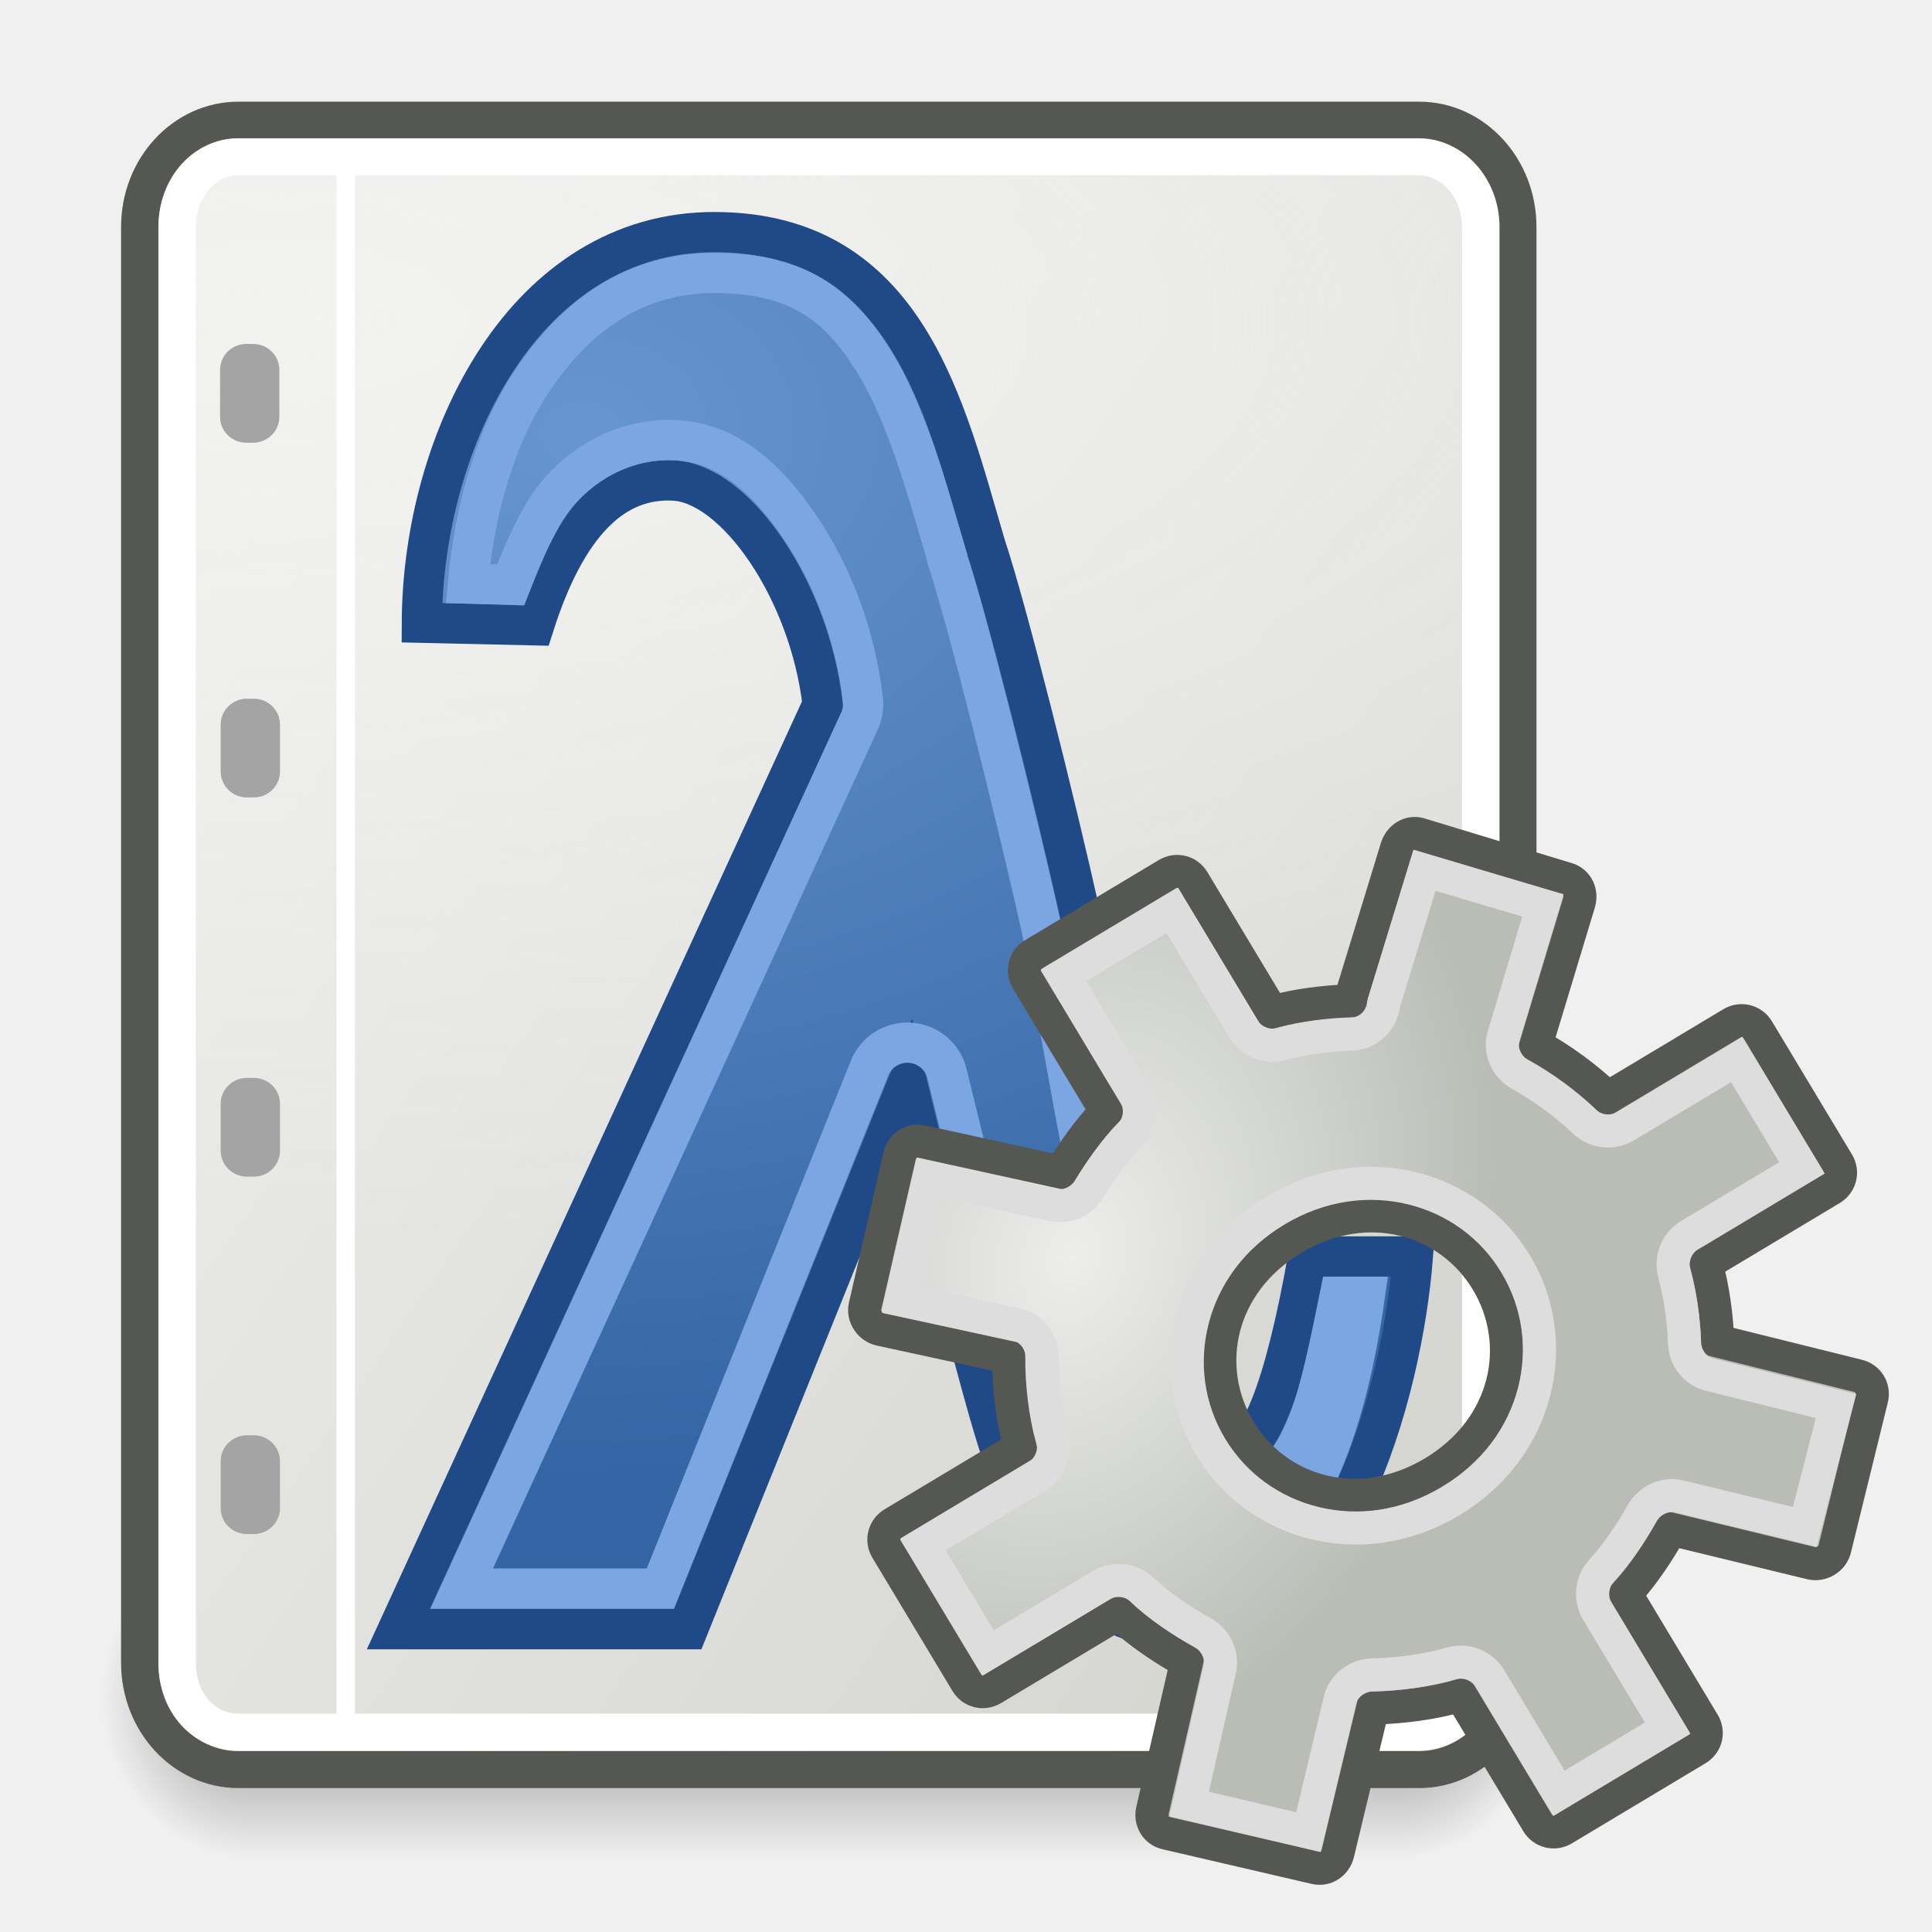
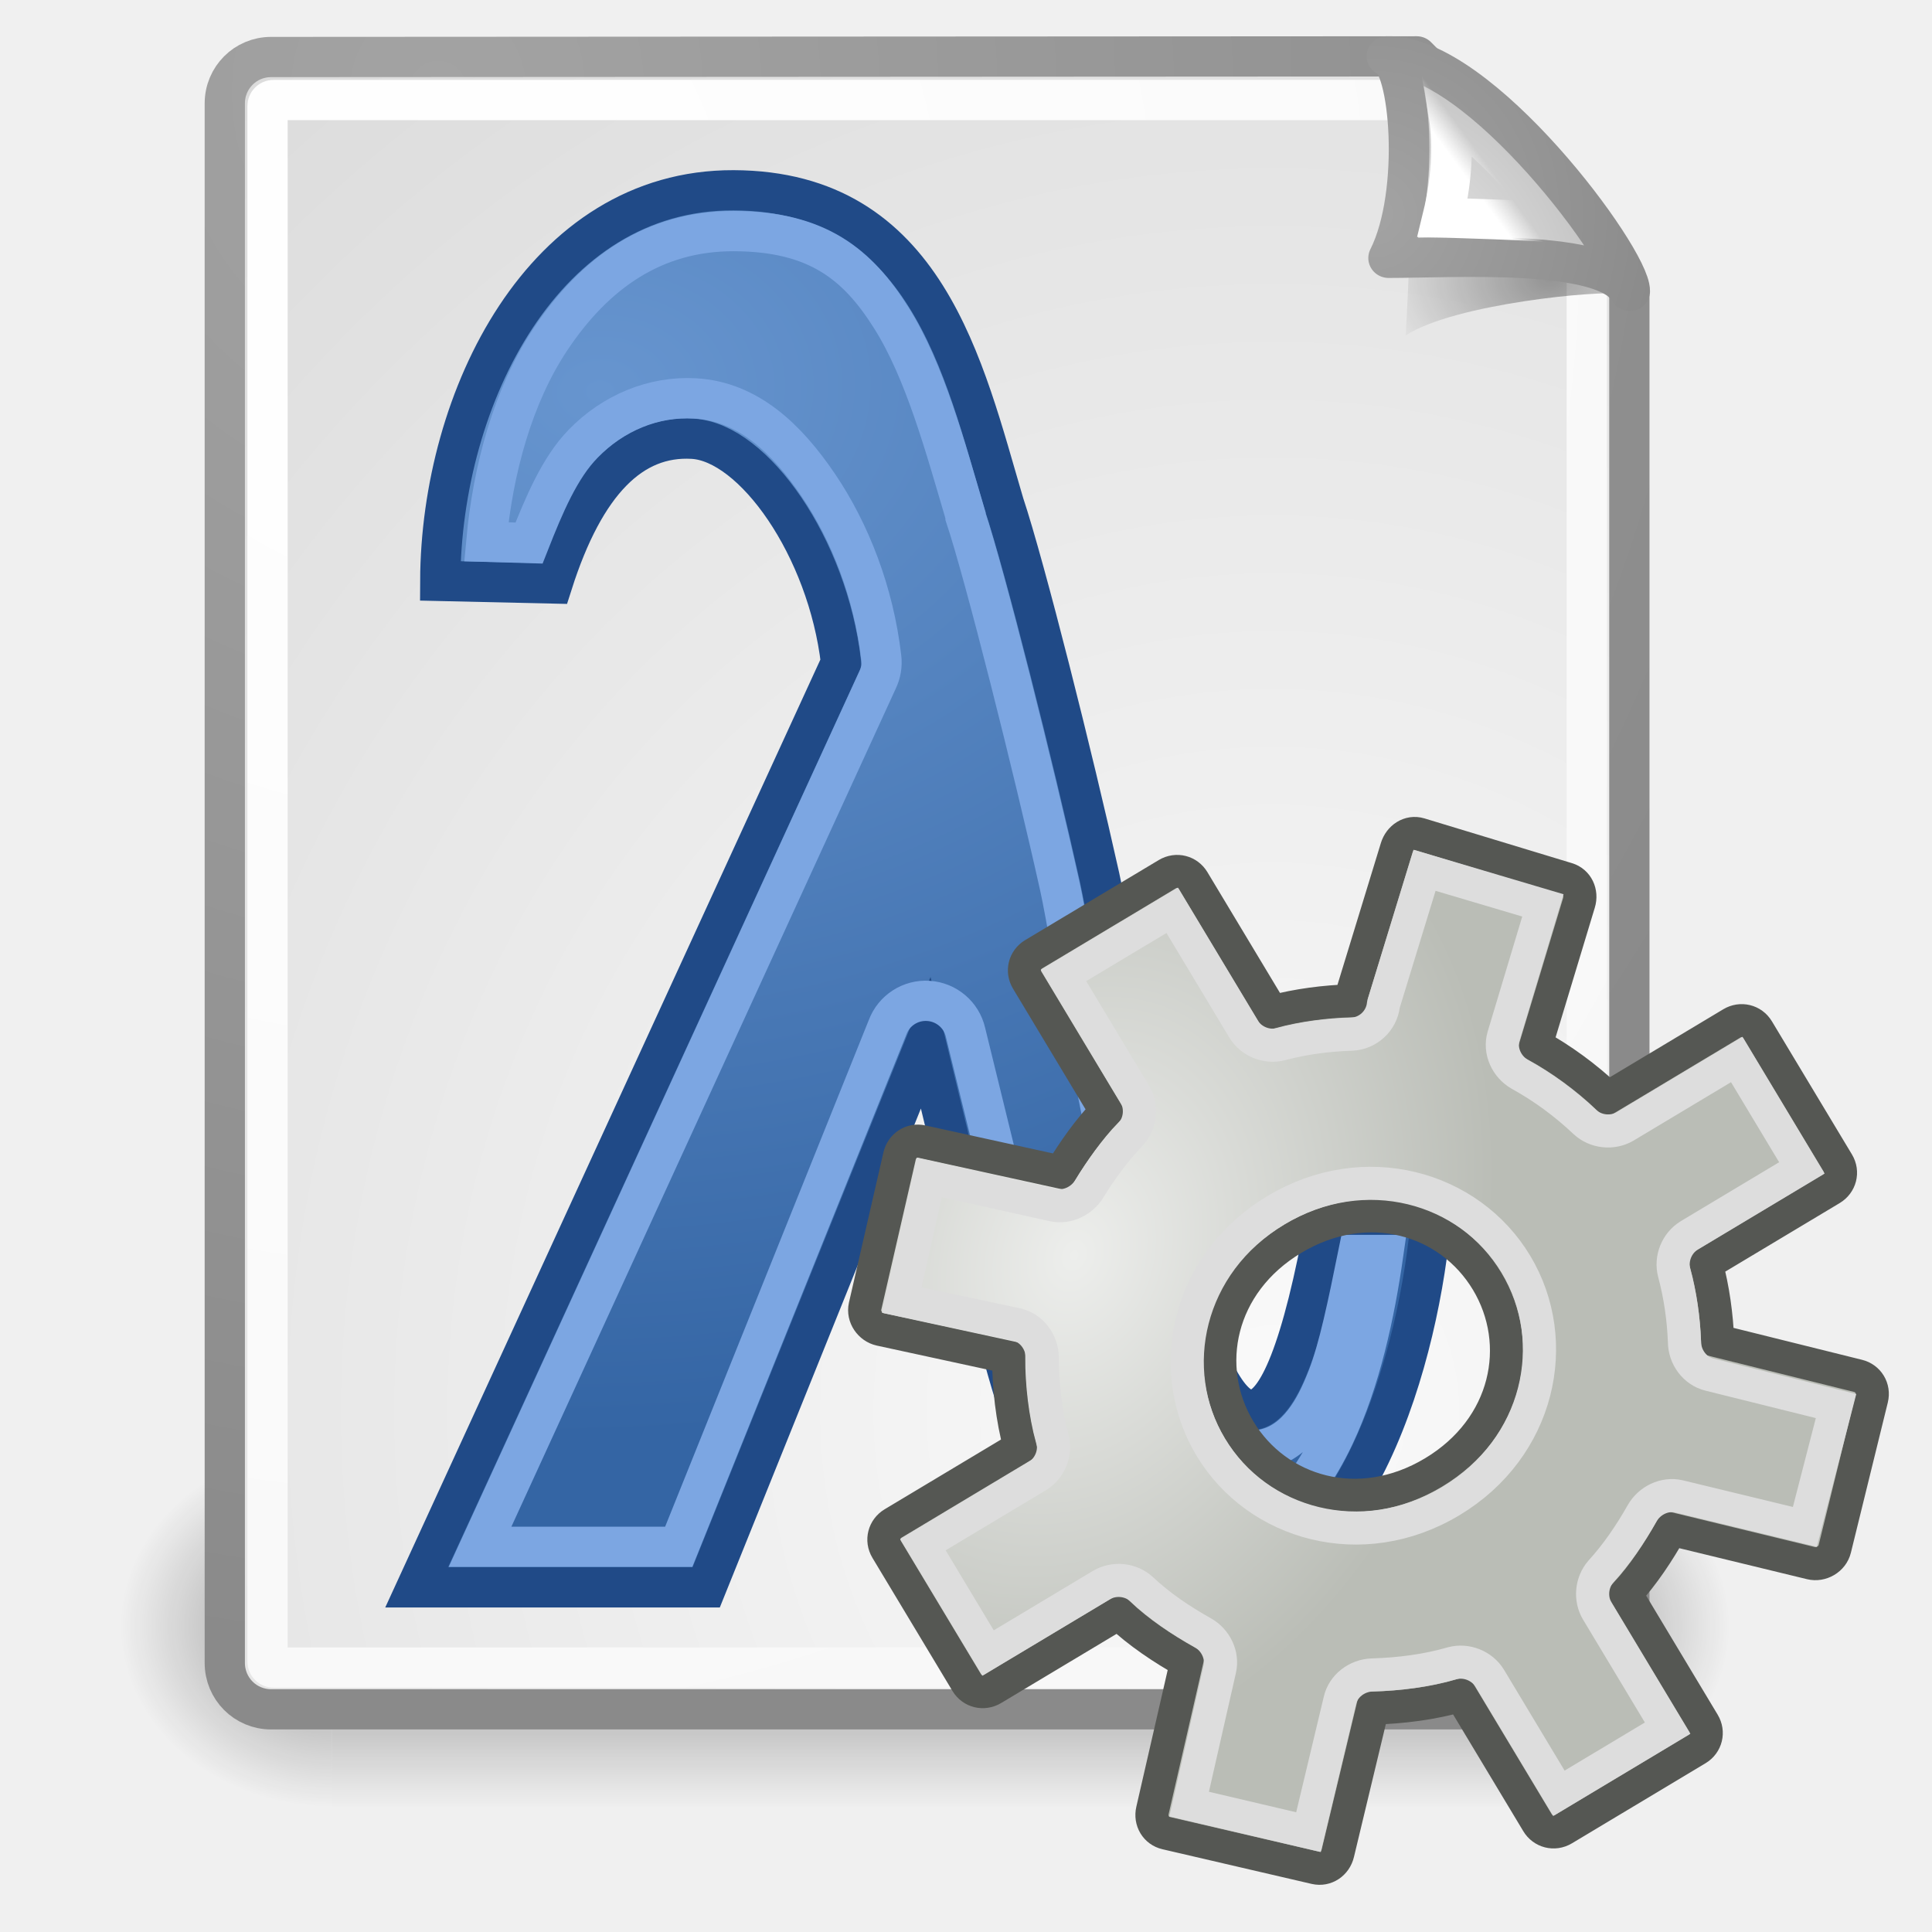
<svg xmlns="http://www.w3.org/2000/svg" xmlns:xlink="http://www.w3.org/1999/xlink" width="48px" height="48px" id="svg11300">
  <defs id="defs3">
    <linearGradient id="linearGradient3990">
      <stop style="stop-color:#6795cf;stop-opacity:1;" offset="0" id="stop3992" />
      <stop style="stop-color:#3465a4;stop-opacity:1;" offset="1" id="stop3994" />
    </linearGradient>
    <linearGradient id="linearGradient8440">
      <stop style="stop-color:#edeeec;stop-opacity:1;" offset="0" id="stop8442" />
      <stop style="stop-color:#babdb6;stop-opacity:1;" offset="1" id="stop8444" />
    </linearGradient>
-     <linearGradient id="linearGradient51765">
-       <stop style="stop-color:#000000;stop-opacity:1" offset="0" id="stop51767" />
-       <stop style="stop-color:#000000;stop-opacity:0" offset="1" id="stop51769" />
+     <radialGradient xlink:href="#linearGradient8440" id="radialGradient2489" gradientUnits="userSpaceOnUse" gradientTransform="matrix(0.664143,0.4987188,-0.6514275,0.8675051,-6.592732,-24.79392)" cx="56.704" cy="10.241" fx="56.704" fy="10.241" r="14.75" />
+     <radialGradient xlink:href="#linearGradient3990" id="radialGradient4002" gradientUnits="userSpaceOnUse" gradientTransform="matrix(0.1335212,1.979235,-2.592362,0.1748831,-12.54898,95.6971)" cx="-45.67" cy="10.424" fx="-45.67" fy="10.424" r="13.104" />
+     <linearGradient y2="38.07" x2="34.17" y1="36.921" x1="33.396" gradientTransform="matrix(-2.48131e-2,-0.756771,0.756567,-2.481981e-2,8.221918,36.1682)" gradientUnits="userSpaceOnUse" id="linearGradient1929" xlink:href="#linearGradient2251" />
+     <radialGradient r="37.752" fy="2.367" fx="31.863" cy="2.367" cx="31.863" gradientTransform="matrix(0.331735,0,0,0.353831,20.10526,9.5823)" gradientUnits="userSpaceOnUse" id="radialGradient1927" xlink:href="#linearGradient269" />
+     <radialGradient r="86.708" fy="14.937" fx="30.654" cy="14.937" cx="30.654" gradientTransform="matrix(0.148355,1.009137e-2,-1.104438e-2,0.162365,25.06011,12.81706)" gradientUnits="userSpaceOnUse" id="radialGradient1925" xlink:href="#linearGradient259" />
+     <radialGradient r="4.293" fy="12.989" fx="37.03" cy="12.989" cx="37.03" gradientTransform="matrix(1.744653,0,0,1.283833,-26.58256,-3.478359)" gradientUnits="userSpaceOnUse" id="radialGradient1923" xlink:href="#linearGradient4790" />
+     <linearGradient y2="39.999" x2="25.058" y1="47.028" x1="25.058" gradientUnits="userSpaceOnUse" id="linearGradient3721" xlink:href="#linearGradient3702" />
+     <radialGradient r="2.5" fy="43.5" fx="4.993" cy="43.5" cx="4.993" gradientTransform="matrix(2.003784,0,0,1.4,-20.01187,-104.4)" gradientUnits="userSpaceOnUse" id="radialGradient3719" xlink:href="#linearGradient3688" />
+     <radialGradient r="2.5" fy="43.5" fx="4.993" cy="43.5" cx="4.993" gradientTransform="matrix(2.003784,0,0,1.4,27.98813,-17.4)" gradientUnits="userSpaceOnUse" id="radialGradient3717" xlink:href="#linearGradient3688" />
+     <radialGradient r="38.159" fy="7.268" fx="8.144" cy="7.268" cx="8.144" gradientTransform="matrix(0.968273,0,0,1.032767,3.353553,0.646447)" gradientUnits="userSpaceOnUse" id="radialGradient15668" xlink:href="#linearGradient15662" />
+     <radialGradient r="86.708" fy="35.737" fx="33.967" cy="35.737" cx="33.967" gradientTransform="matrix(0.961084,0,0,1.044459,-4.060961e-3,-0.142424)" gradientUnits="userSpaceOnUse" id="radialGradient15658" xlink:href="#linearGradient259" />
+     <radialGradient r="37.752" fy="3.756" fx="8.824" cy="3.756" cx="8.824" gradientTransform="matrix(0.968868,0,0,1.036068,3.351554,0.506089)" gradientUnits="userSpaceOnUse" id="radialGradient15656" xlink:href="#linearGradient269" />
+     <linearGradient id="linearGradient259">
+       <stop style="stop-color:#fafafa;stop-opacity:1;" offset="0" id="stop260" />
+       <stop style="stop-color:#bbbbbb;stop-opacity:1;" offset="1" id="stop261" />
    </linearGradient>
-     <linearGradient id="linearGradient47870">
-       <stop style="stop-color:#000000;stop-opacity:0" offset="0" id="stop47872" />
-       <stop style="stop-color:#000000;stop-opacity:1" offset="0.5" id="stop47878" />
-       <stop style="stop-color:#000000;stop-opacity:0" offset="1" id="stop47874" />
+     <linearGradient id="linearGradient269">
+       <stop style="stop-color:#a3a3a3;stop-opacity:1;" offset="0" id="stop270" />
+       <stop style="stop-color:#8a8a8a;stop-opacity:1;" offset="1" id="stop271" />
    </linearGradient>
-     <radialGradient xlink:href="#linearGradient8440" id="radialGradient2489" gradientUnits="userSpaceOnUse" gradientTransform="matrix(0.664143,0.4987188,-0.6514275,0.8675051,-6.592732,-24.79392)" cx="56.704" cy="10.241" fx="56.704" fy="10.241" r="14.75" />
-     <linearGradient id="linearGradient6159">
-       <stop id="stop6161" offset="0" style="stop-color:#aeaea6;stop-opacity:1;" />
-       <stop id="stop6163" offset="1" style="stop-color:#eeeeec;stop-opacity:1;" />
+     <linearGradient id="linearGradient15662">
+       <stop style="stop-color:#ffffff;stop-opacity:1;" offset="0" id="stop15664" />
+       <stop style="stop-color:#f8f8f8;stop-opacity:1;" offset="1" id="stop15666" />
    </linearGradient>
-     <linearGradient id="linearGradient11995">
-       <stop id="stop11997" offset="0" style="stop-color:#f2f2f0;stop-opacity:1;" />
-       <stop id="stop11999" offset="1" style="stop-color:#eeeeec;stop-opacity:0;" />
+     <linearGradient id="linearGradient2251">
+       <stop id="stop2253" offset="0" style="stop-color:#ffffff;stop-opacity:1;" />
+       <stop id="stop2255" offset="1" style="stop-color:#ffffff;stop-opacity:0;" />
    </linearGradient>
-     <linearGradient xlink:href="#linearGradient47870" id="linearGradient2543" gradientUnits="userSpaceOnUse" gradientTransform="matrix(0.982794,0,0,0.9842658,-9.980977,53.02979)" x1="32.085" y1="-14.402" x2="32.085" y2="-5.563" />
-     <radialGradient xlink:href="#linearGradient51765" id="radialGradient2545" gradientUnits="userSpaceOnUse" gradientTransform="matrix(1.965588,-1.1207771e-6,6.6884721e-7,2.003937,-60.70285,67.64796)" cx="51.438" cy="-12.203" fx="51.438" fy="-12.203" r="2.172" />
-     <radialGradient xlink:href="#linearGradient51765" id="radialGradient2547" gradientUnits="userSpaceOnUse" gradientTransform="matrix(-1.965588,-1.2731588e-7,-1.2941195e-7,2.003937,109.0189,67.64791)" cx="51.438" cy="-12.203" fx="51.438" fy="-12.203" r="2.172" />
-     <linearGradient xlink:href="#linearGradient6159" id="linearGradient2549" gradientUnits="userSpaceOnUse" x1="101.057" y1="66.738" x2="10.834" y2="5.397" />
-     <radialGradient xlink:href="#linearGradient11995" id="radialGradient2551" gradientUnits="userSpaceOnUse" gradientTransform="matrix(6.2470754e-3,1.386315,-3.548249,1.5989371e-2,44.59257,-6.959439)" cx="9.812" cy="9.819" fx="9.812" fy="9.819" r="17.891" />
-     <radialGradient xlink:href="#linearGradient3990" id="radialGradient3996" cx="-45.67" cy="10.424" fx="-45.67" fy="10.424" r="13.104" gradientTransform="matrix(0.1335212,1.979235,-2.592362,0.1748831,-12.54898,95.6971)" gradientUnits="userSpaceOnUse" />
-     <radialGradient xlink:href="#linearGradient3990" id="radialGradient4002" gradientUnits="userSpaceOnUse" gradientTransform="matrix(0.1335212,1.979235,-2.592362,0.1748831,-12.54898,95.6971)" cx="-45.67" cy="10.424" fx="-45.67" fy="10.424" r="13.104" />
+     <linearGradient id="linearGradient4790">
+       <stop id="stop4792" offset="0" style="stop-color:#000000;stop-opacity:1;" />
+       <stop id="stop4794" offset="1" style="stop-color:#000000;stop-opacity:0;" />
+     </linearGradient>
+     <linearGradient id="linearGradient3688">
+       <stop id="stop3690" offset="0" style="stop-color:black;stop-opacity:1;" />
+       <stop id="stop3692" offset="1" style="stop-color:black;stop-opacity:0;" />
+     </linearGradient>
+     <linearGradient id="linearGradient3702">
+       <stop id="stop3704" offset="0" style="stop-color:black;stop-opacity:0;" />
+       <stop style="stop-color:black;stop-opacity:1;" offset="0.5" id="stop3710" />
+       <stop id="stop3706" offset="1" style="stop-color:black;stop-opacity:0;" />
+     </linearGradient>
  </defs>
  <g id="layer1">
-     <g id="g2529" transform="matrix(0.9312144,0,0,0.9182203,-1.73924,2.106689)">
-       <g transform="matrix(0.9396322,0,0,1,1.155273,0.4559792)" id="g7423">
-         <rect id="rect46899" style="opacity:0.4;fill:url(#linearGradient2543);fill-opacity:1;fill-rule:evenodd;stroke:none;stroke-width:1.024;stroke-linecap:butt;stroke-linejoin:miter;stroke-miterlimit:4;stroke-dasharray:none;stroke-dashoffset:0;stroke-opacity:1" y="38.854" x="7.914" height="8.7" width="32.488" />
-         <path id="path48849" style="opacity:0.4;fill:url(#radialGradient2545);fill-opacity:1;fill-rule:evenodd;stroke:none;stroke-width:1.024;stroke-linecap:butt;stroke-linejoin:miter;stroke-miterlimit:4;stroke-dasharray:none;stroke-dashoffset:0;stroke-opacity:1" d="M 40.402,38.841 L 40.402,47.546 C 42.755,47.513 44.671,45.59 44.671,43.209 C 44.671,40.828 42.755,38.874 40.402,38.841 z" />
-         <path id="path52742" style="opacity:0.4;fill:url(#radialGradient2547);fill-opacity:1;fill-rule:evenodd;stroke:none;stroke-width:1.024;stroke-linecap:butt;stroke-linejoin:miter;stroke-miterlimit:4;stroke-dasharray:none;stroke-dashoffset:0;stroke-opacity:1" d="M 7.914,38.841 L 7.914,47.546 C 5.561,47.513 3.645,45.59 3.645,43.209 C 3.645,40.828 5.561,38.874 7.914,38.841 z" />
+     <g id="g2333" transform="translate(-1.019038,-2.099515)">
+       <g id="layer6">
+         <g transform="matrix(1.052632,0,0,1.285713,-1.263158,-13.42854)" style="opacity:0.4" id="g3712">
+           <rect style="opacity:1;fill:url(#radialGradient3717);fill-opacity:1;stroke:none;stroke-width:1;stroke-linecap:round;stroke-linejoin:miter;stroke-miterlimit:4;stroke-dasharray:none;stroke-opacity:1" id="rect2801" width="5" height="7" x="38" y="40" />
+           <rect style="opacity:1;fill:url(#radialGradient3719);fill-opacity:1;stroke:none;stroke-width:1;stroke-linecap:round;stroke-linejoin:miter;stroke-miterlimit:4;stroke-dasharray:none;stroke-opacity:1" id="rect3696" width="5" height="7" x="-10" y="-47" transform="scale(-1,-1)" />
+           <rect style="opacity:1;fill:url(#linearGradient3721);fill-opacity:1;stroke:none;stroke-width:1;stroke-linecap:round;stroke-linejoin:miter;stroke-miterlimit:4;stroke-dasharray:none;stroke-opacity:1" id="rect3700" width="28" height="7" x="10" y="40" />
+         </g>
      </g>
-       <g transform="translate(-0.5003605,-0.3335737)" id="g15920">
-         <rect style="opacity:1;fill:url(#linearGradient2549);fill-opacity:1;fill-rule:evenodd;stroke:#555753;stroke-width:1;stroke-linecap:round;stroke-linejoin:round;stroke-miterlimit:4;stroke-dasharray:none;stroke-dashoffset:0;stroke-opacity:1" id="rect2280" width="36.763" height="44.63" x="6.098" y="1.29" rx="2.632" ry="2.891" />
-         <path style="opacity:1;fill:url(#radialGradient2551);fill-opacity:1;fill-rule:evenodd;stroke:#ffffff;stroke-width:1;stroke-linecap:round;stroke-linejoin:round;stroke-miterlimit:4;stroke-dasharray:none;stroke-dashoffset:0;stroke-opacity:1" id="path10047" d="M 8.719,2.281 C 7.857,2.281 7.094,3.072 7.094,4.188 L 7.094,43.031 C 7.094,44.147 7.843,44.906 8.719,44.906 L 40.219,44.906 C 41.095,44.906 41.875,44.134 41.875,43.031 L 41.875,4.188 C 41.875,3.085 41.081,2.281 40.219,2.281 L 8.719,2.281 z" />
-         <rect style="opacity:1;fill:#a4a4a4;fill-opacity:1;fill-rule:evenodd;stroke:none;stroke-width:0.2;stroke-linecap:round;stroke-linejoin:round;stroke-miterlimit:4;stroke-dasharray:none;stroke-dashoffset:0;stroke-opacity:1" id="rect12006" width="1.582" height="2.672" x="8.239" y="7.346" rx="0.7" ry="0.7" />
-         <rect style="opacity:1;fill:#a4a4a4;fill-opacity:1;fill-rule:evenodd;stroke:none;stroke-width:1.51;stroke-linecap:round;stroke-linejoin:round;stroke-miterlimit:4;stroke-dasharray:none;stroke-dashoffset:0;stroke-opacity:1" id="rect13952" width="1.582" height="2.672" x="8.256" y="36.875" rx="0.7" ry="0.7" />
-         <rect style="opacity:1;fill:#a4a4a4;fill-opacity:1;fill-rule:evenodd;stroke:none;stroke-width:1.51;stroke-linecap:round;stroke-linejoin:round;stroke-miterlimit:4;stroke-dasharray:none;stroke-dashoffset:0;stroke-opacity:1" id="rect13954" width="1.582" height="2.672" x="8.256" y="16.944" rx="0.7" ry="0.7" />
-         <rect style="opacity:1;fill:#a4a4a4;fill-opacity:1;fill-rule:evenodd;stroke:none;stroke-width:1.51;stroke-linecap:round;stroke-linejoin:round;stroke-miterlimit:4;stroke-dasharray:none;stroke-dashoffset:0;stroke-opacity:1" id="rect13956" width="1.582" height="2.672" x="8.256" y="27.204" rx="0.7" ry="0.7" />
-         <path style="fill:none;fill-rule:evenodd;stroke:#ffffff;stroke-width:0.49;stroke-linecap:butt;stroke-linejoin:miter;stroke-miterlimit:4;stroke-dasharray:none;stroke-opacity:1" d="M 11.592,2.624 L 11.592,44.424" id="path13960" />
+       <g id="g2340" style="display:inline">
+         <path id="rect15391" d="M 7.753,3.516 L 36.218,3.5 C 36.218,3.5 41.5,8.796 41.5,9.435 L 41.5,43.414 C 41.5,44.053 40.987,44.567 40.35,44.567 L 7.753,44.567 C 7.116,44.567 6.604,44.053 6.604,43.414 L 6.604,4.668 C 6.604,4.03 7.116,3.516 7.753,3.516 z" style="color:#000000;fill:url(#radialGradient15658);fill-opacity:1;fill-rule:nonzero;stroke:url(#radialGradient15656);stroke-width:1;stroke-linecap:round;stroke-linejoin:round;marker:none;marker-start:none;marker-mid:none;marker-end:none;stroke-miterlimit:4;stroke-dashoffset:0;stroke-opacity:1;visibility:visible;display:block;overflow:visible" />
+         <path id="rect15660" d="M 7.815,4.584 L 36.691,4.584 C 36.691,4.584 40.442,8.605 40.442,8.688 L 40.442,43.381 C 40.442,43.464 40.375,43.53 40.293,43.53 L 7.815,43.53 C 7.733,43.53 7.666,43.464 7.666,43.381 L 7.666,4.733 C 7.666,4.65 7.733,4.584 7.815,4.584 z" style="color:#000000;fill:none;fill-opacity:1;fill-rule:nonzero;stroke:url(#radialGradient15668);stroke-width:1;stroke-linecap:round;stroke-linejoin:round;marker:none;marker-start:none;marker-mid:none;marker-end:none;stroke-miterlimit:4;stroke-dashoffset:0;stroke-opacity:1;visibility:visible;display:block;overflow:visible" />
+       </g>
+       <g style="display:inline" id="layer5">
+         <g transform="matrix(0.589097,0,0,0.577622,17.11331,1.395056)" id="g1918">
+           <path style="opacity:0.357;color:#000000;fill:url(#radialGradient1923);fill-opacity:1;fill-rule:evenodd;stroke:none;stroke-width:1;stroke-linecap:butt;stroke-linejoin:miter;marker:none;marker-start:none;marker-mid:none;marker-end:none;stroke-miterlimit:4;stroke-dasharray:none;stroke-dashoffset:0;stroke-opacity:1;visibility:visible;display:inline;overflow:visible" d="M 40.985,13.861 C 40.257,12.515 34.882,10.131 32.085,9.331 C 32.254,10.904 31.962,15.649 31.962,15.649 C 34.024,14.274 40.204,13.699 40.985,13.861 z" id="path5348" />
+           <path style="opacity:1;color:#000000;fill:url(#radialGradient1925);fill-opacity:1;fill-rule:nonzero;stroke:url(#radialGradient1927);stroke-width:1.714;stroke-linecap:butt;stroke-linejoin:round;marker:none;marker-start:none;marker-mid:none;marker-end:none;stroke-miterlimit:4;stroke-dasharray:none;stroke-dashoffset:0;stroke-opacity:1;visibility:visible;display:block;overflow:visible" d="M 41.411,13.739 C 41.424,12.324 35.058,3.532 31.175,3.635 C 32.148,3.868 32.634,9.506 31.244,12.318 C 33.994,12.318 40.447,11.881 41.411,13.739 z" id="path2210" />
+           <path id="path2247" d="M 38.373,10.821 C 37.822,9.801 35.225,6.982 33.77,6.045 C 33.951,7.125 33.991,8.644 33.525,10.584 C 33.525,10.584 37.782,10.698 38.373,10.821 z" style="opacity:1;color:#000000;fill:none;fill-opacity:1;fill-rule:evenodd;stroke:url(#linearGradient1929);stroke-width:1.714;stroke-linecap:butt;stroke-linejoin:miter;marker:none;marker-start:none;marker-mid:none;marker-end:none;stroke-miterlimit:4;stroke-dasharray:none;stroke-dashoffset:0;stroke-opacity:1;visibility:visible;display:inline;overflow:visible" />
+         </g>
      </g>
    </g>
-     <g id="g3998" transform="translate(60.125,3.625)">
+     <g id="g3998" transform="translate(60.58211,2.585787)">
      <path d="M -27.622,27.591 L -25.022,27.591 C -25.289,31.011 -26.899,36.912 -30.616,36.864 C -34.396,36.815 -35.152,32.871 -36.078,29.554 L -37.583,23.321 L -43.036,36.851 L -50.231,36.851 L -39.686,13.88 C -40.019,11.009 -41.86,8.402 -43.372,8.315 C -44.884,8.228 -46.053,9.387 -46.857,11.91 L -49.644,11.847 C -49.625,7.304 -47.078,2.125 -42.356,2.142 C -37.571,2.158 -36.64,6.551 -35.64,9.932 C -35.115,11.507 -33.927,16.226 -33.265,19.205 C -32.605,22.172 -30.053,41.201 -27.622,27.591 z" id="path10" style="fill:url(#radialGradient4002);fill-opacity:1;stroke:#204a87;stroke-width:1;stroke-miterlimit:4;stroke-dasharray:none" />
      <path d="M -42.344,3.156 C -44.335,3.149 -45.806,4.191 -46.906,5.844 C -47.837,7.242 -48.337,9.082 -48.5,10.875 L -47.438,10.906 C -47.061,9.949 -46.675,9.035 -46.094,8.438 C -45.351,7.673 -44.341,7.253 -43.312,7.312 C -42.001,7.388 -41.039,8.304 -40.25,9.469 C -39.461,10.634 -38.875,12.137 -38.688,13.75 C -38.664,13.943 -38.697,14.138 -38.781,14.312 L -48.656,35.844 L -43.719,35.844 L -38.531,22.938 C -38.375,22.519 -37.962,22.252 -37.516,22.281 C -37.07,22.31 -36.695,22.627 -36.594,23.062 L -35.062,29.312 C -34.59,31.005 -34.199,32.75 -33.531,33.969 C -32.863,35.188 -32.163,35.855 -30.625,35.875 C -29.965,35.883 -29.439,35.629 -28.906,35.156 C -28.373,34.684 -27.848,33.96 -27.438,33.094 C -26.78,31.707 -26.427,30.046 -26.219,28.594 L -26.844,28.594 C -27.089,29.799 -27.32,30.925 -27.594,31.625 C -27.767,32.07 -27.943,32.436 -28.188,32.75 C -28.432,33.064 -28.779,33.366 -29.281,33.438 C -29.783,33.509 -30.249,33.28 -30.531,33.031 C -30.814,32.782 -31.014,32.499 -31.188,32.188 C -31.534,31.564 -31.797,30.799 -32.062,29.906 C -32.594,28.121 -33.067,25.876 -33.438,23.875 C -33.808,21.874 -34.105,20.089 -34.25,19.438 C -34.906,16.487 -36.116,11.682 -36.594,10.25 C -36.594,10.24 -36.594,10.229 -36.594,10.219 C -37.103,8.496 -37.606,6.634 -38.438,5.312 C -39.269,3.991 -40.261,3.163 -42.344,3.156 z" id="path3607" style="fill:none;stroke:#7ca6e2;stroke-width:1;stroke-miterlimit:4;stroke-dasharray:none;stroke-opacity:1" />
    </g>
    <g id="g2485" transform="matrix(0.7842374,-0.251925,0.2512199,0.7820424,4.448218,27.66491)">
      <path id="path2212" d="M 26.013,3.32 C 25.696,3.394 25.516,3.699 25.587,4.005 L 26.642,8.513 C 25.966,8.882 25.352,9.35 24.782,9.844 L 21.072,7.68 C 20.801,7.521 20.46,7.615 20.296,7.896 L 17.924,11.896 C 17.76,12.176 17.876,12.546 18.147,12.705 L 21.575,14.693 C 21.3,15.561 21.117,16.466 21.07,17.395 L 16.726,18.411 C 16.42,18.483 16.226,18.78 16.3,19.097 L 17.37,23.67 C 17.444,23.986 17.749,24.167 18.055,24.095 L 22.367,23.087 C 22.781,23.836 23.305,24.494 23.874,25.112 L 21.527,29.071 C 21.36,29.35 21.44,29.694 21.71,29.855 L 25.677,32.235 C 25.947,32.396 26.287,32.298 26.454,32.019 L 28.791,28.165 C 29.646,28.412 30.535,28.584 31.445,28.612 L 32.469,32.989 C 32.54,33.295 32.837,33.489 33.154,33.415 L 37.727,32.345 C 38.044,32.271 38.224,31.966 38.152,31.66 L 37.114,27.218 C 37.814,26.815 38.434,26.311 39.015,25.774 L 42.716,28.044 C 42.983,28.208 43.362,28.13 43.532,27.853 L 45.977,23.87 C 46.147,23.593 46.062,23.251 45.794,23.086 L 42.086,20.784 C 42.293,20.034 42.432,19.248 42.471,18.454 L 46.75,17.454 C 47.056,17.382 47.25,17.085 47.176,16.768 L 46.106,12.195 C 46.032,11.879 45.727,11.698 45.421,11.77 L 41.175,12.763 C 40.736,11.963 40.208,11.235 39.597,10.582 L 42.143,6.886 C 42.328,6.619 42.284,6.266 42.025,6.087 L 38.201,3.433 C 37.942,3.254 37.601,3.349 37.417,3.616 L 34.763,7.441 C 34.731,7.487 34.713,7.544 34.695,7.595 C 33.932,7.376 33.133,7.226 32.325,7.184 L 31.271,2.676 C 31.2,2.37 30.903,2.177 30.586,2.251 L 26.013,3.32 z M 30.831,13.907 C 33.384,13.31 35.514,14.78 36.017,16.932 C 36.52,19.084 35.263,21.346 32.71,21.943 C 30.157,22.54 28.028,21.07 27.524,18.918 C 27.021,16.766 28.278,14.504 30.831,13.907 z" style="fill:url(#radialGradient2489);fill-opacity:1;fill-rule:evenodd;stroke:#555753;stroke-width:1;stroke-linecap:butt;stroke-linejoin:miter;stroke-miterlimit:4;stroke-dasharray:none;stroke-dashoffset:0;stroke-opacity:1" />
      <path transform="matrix(1.045288,-0.2444425,0.2444425,1.045288,-37.3632,15.59756)" d="M 60.5,3.25 L 60.5,7.156 C 60.496,7.57 60.21,7.948 59.812,8.062 C 59.213,8.229 58.617,8.473 58.031,8.781 C 57.681,8.965 57.228,8.925 56.938,8.656 L 54.344,6.188 L 51.906,8.75 L 54.312,11 C 54.627,11.294 54.679,11.781 54.469,12.156 C 54.069,12.827 53.745,13.538 53.531,14.281 C 53.417,14.679 53.039,14.965 52.625,14.969 L 48.875,14.969 L 48.875,18.531 L 52.594,18.531 C 53.008,18.535 53.386,18.821 53.5,19.219 C 53.689,19.887 53.98,20.514 54.344,21.156 C 54.545,21.516 54.504,21.985 54.219,22.281 L 51.531,25.094 L 54,27.5 L 56.656,24.781 C 56.95,24.467 57.437,24.415 57.812,24.625 C 58.487,25.004 59.184,25.308 59.906,25.5 C 60.304,25.614 60.59,25.992 60.594,26.406 L 60.594,30.188 L 64.156,30.188 L 64.156,26.344 C 64.155,25.939 64.429,25.565 64.812,25.438 C 65.438,25.25 66.05,24.969 66.656,24.625 C 67.016,24.424 67.485,24.464 67.781,24.75 L 70.375,27.312 L 72.875,24.844 L 70.281,22.25 C 69.978,21.947 69.937,21.462 70.156,21.094 C 70.475,20.508 70.724,19.916 70.906,19.281 C 71.021,18.883 71.398,18.597 71.812,18.594 L 75.5,18.594 L 75.5,15.031 L 71.844,15.031 C 71.43,15.028 71.052,14.742 70.938,14.344 C 70.73,13.6 70.44,12.904 70.062,12.25 C 69.852,11.874 69.904,11.387 70.219,11.094 L 73.062,8.5 L 70.719,5.938 L 67.812,8.562 L 67.781,8.594 C 67.502,8.954 66.998,9.063 66.594,8.844 C 65.999,8.512 65.392,8.248 64.75,8.062 C 64.352,7.948 64.066,7.57 64.062,7.156 L 64.062,3.25 L 60.5,3.25 z M 62.219,12 C 65.12,12 67.219,14.229 67.219,16.781 C 67.219,19.333 65.12,21.562 62.219,21.562 C 59.318,21.563 57.219,19.333 57.219,16.781 C 57.219,14.229 59.318,12 62.219,12 z" id="path3195" style="fill:none;fill-opacity:1;fill-rule:evenodd;stroke:#dddddd;stroke-width:0.932;stroke-linecap:butt;stroke-linejoin:miter;stroke-miterlimit:4;stroke-dasharray:none;stroke-dashoffset:0;stroke-opacity:1" />
    </g>
  </g>
</svg>
